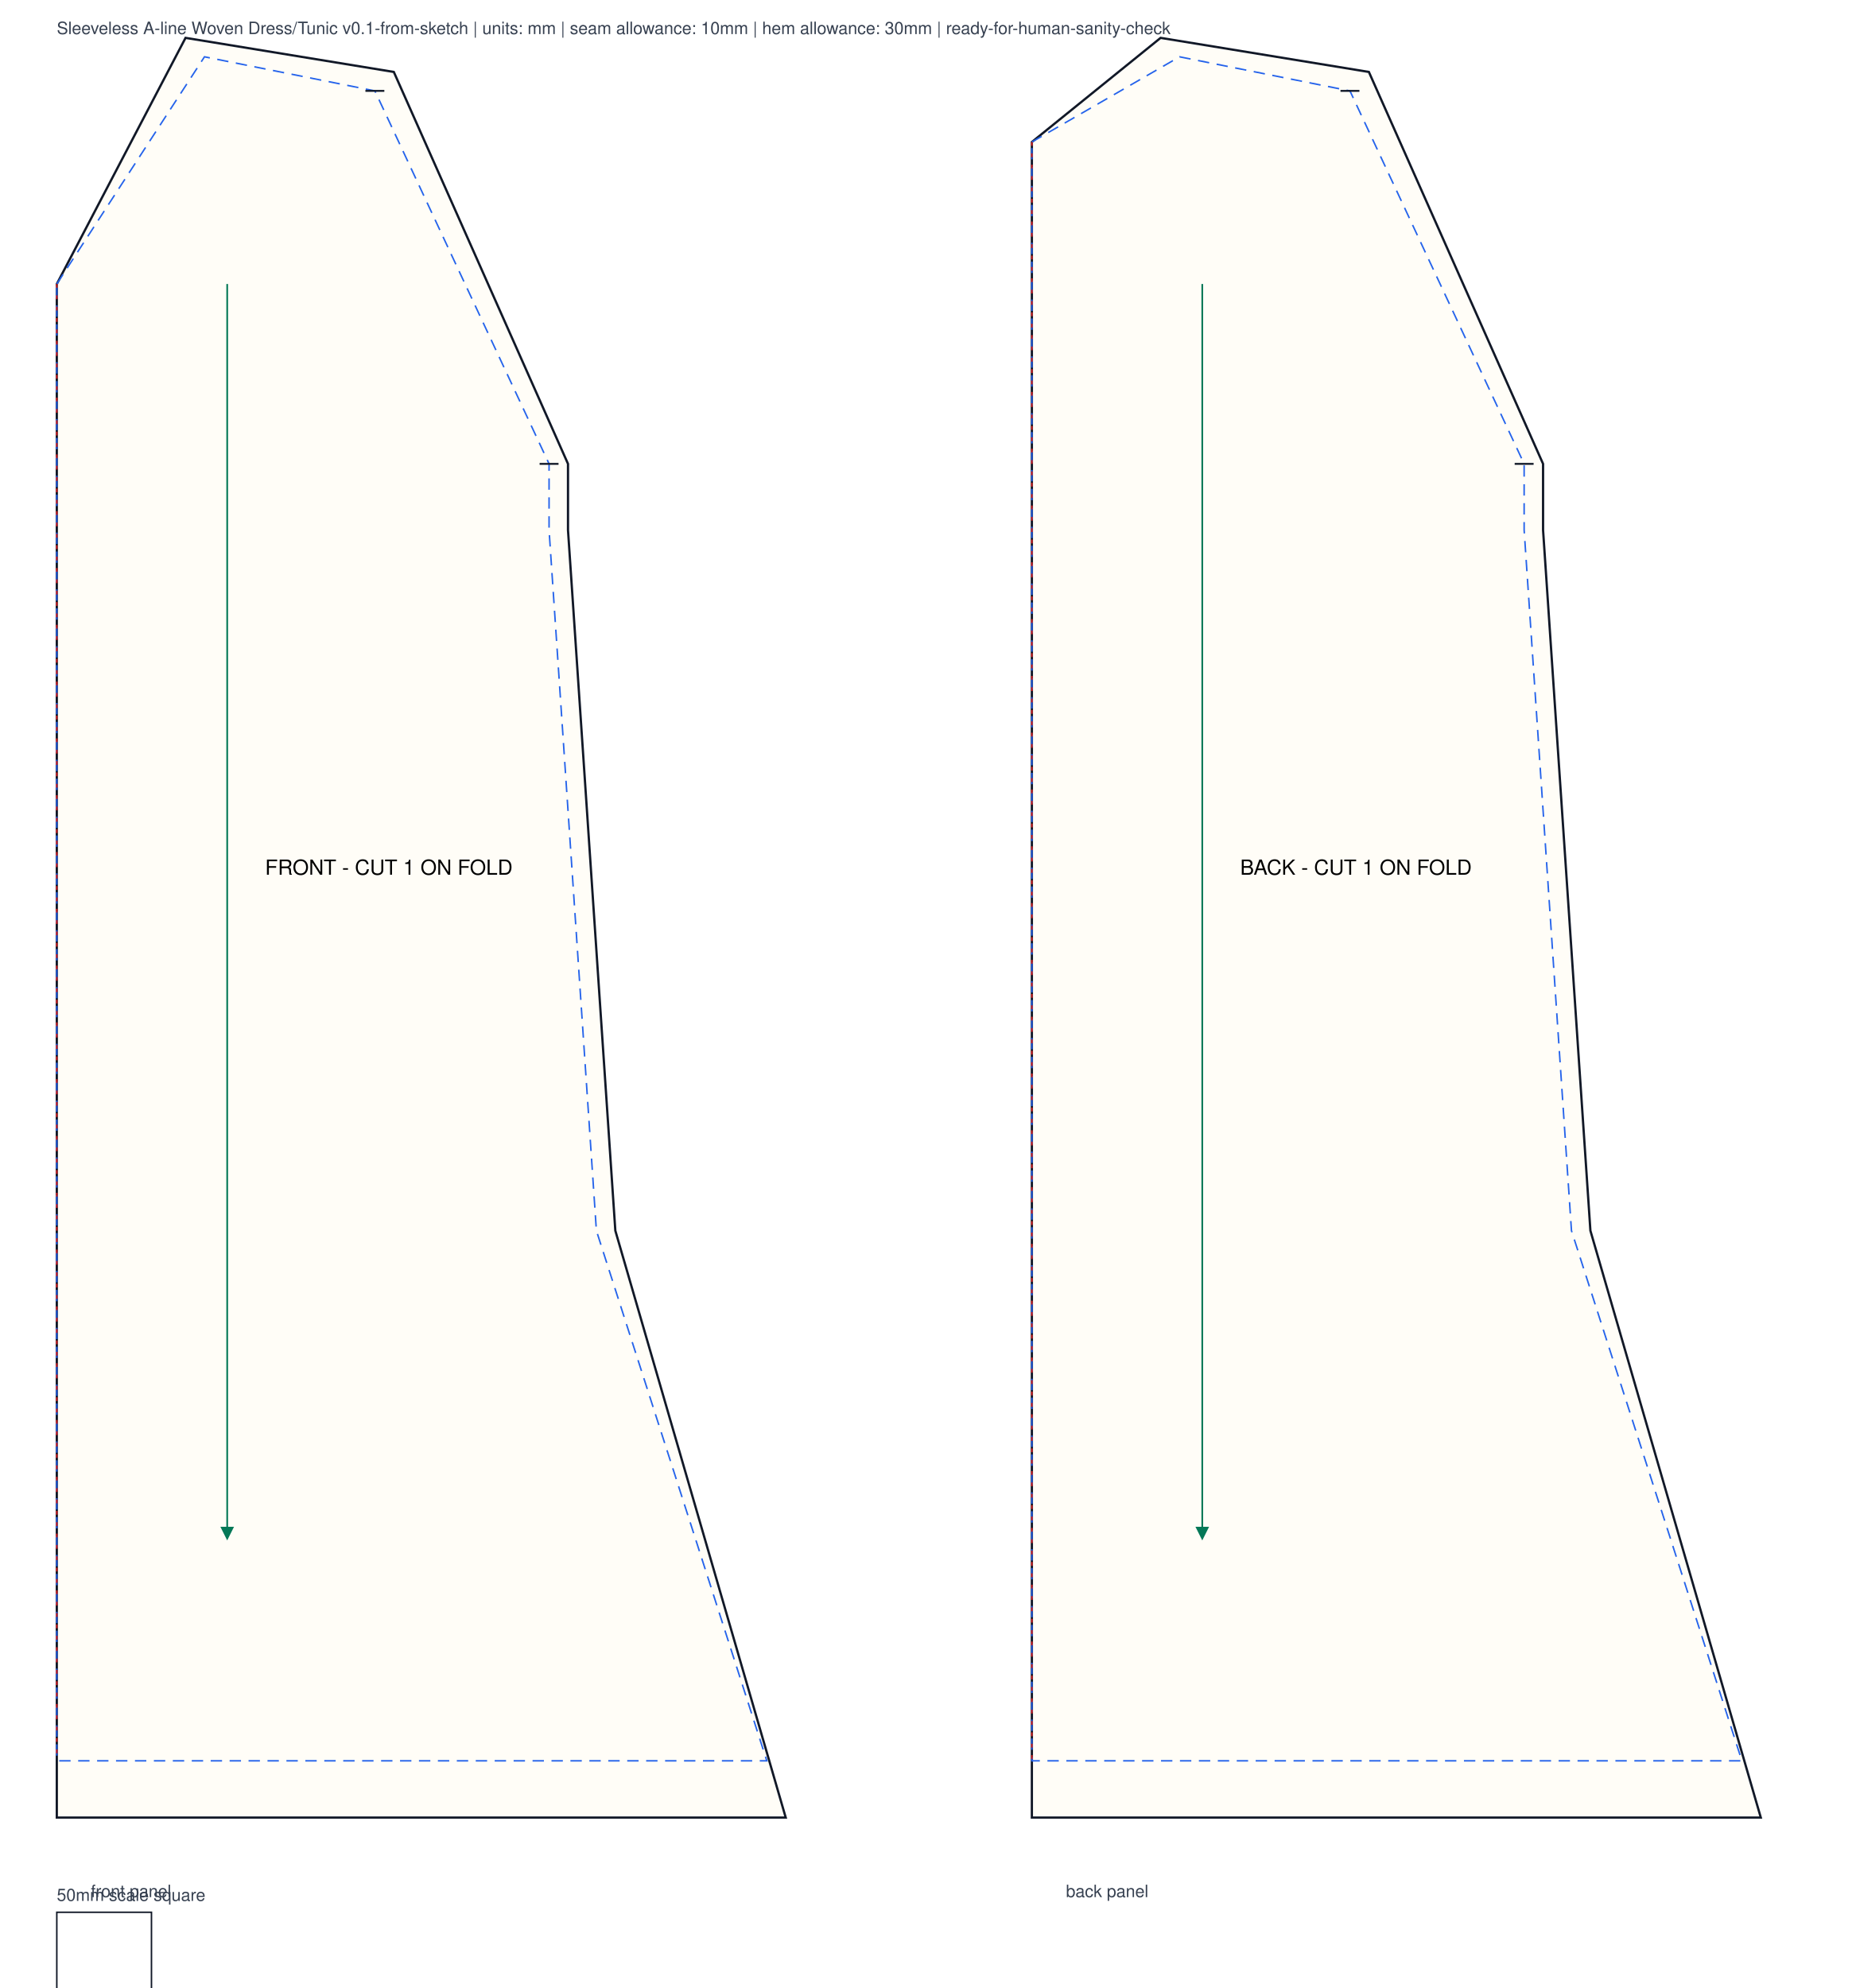
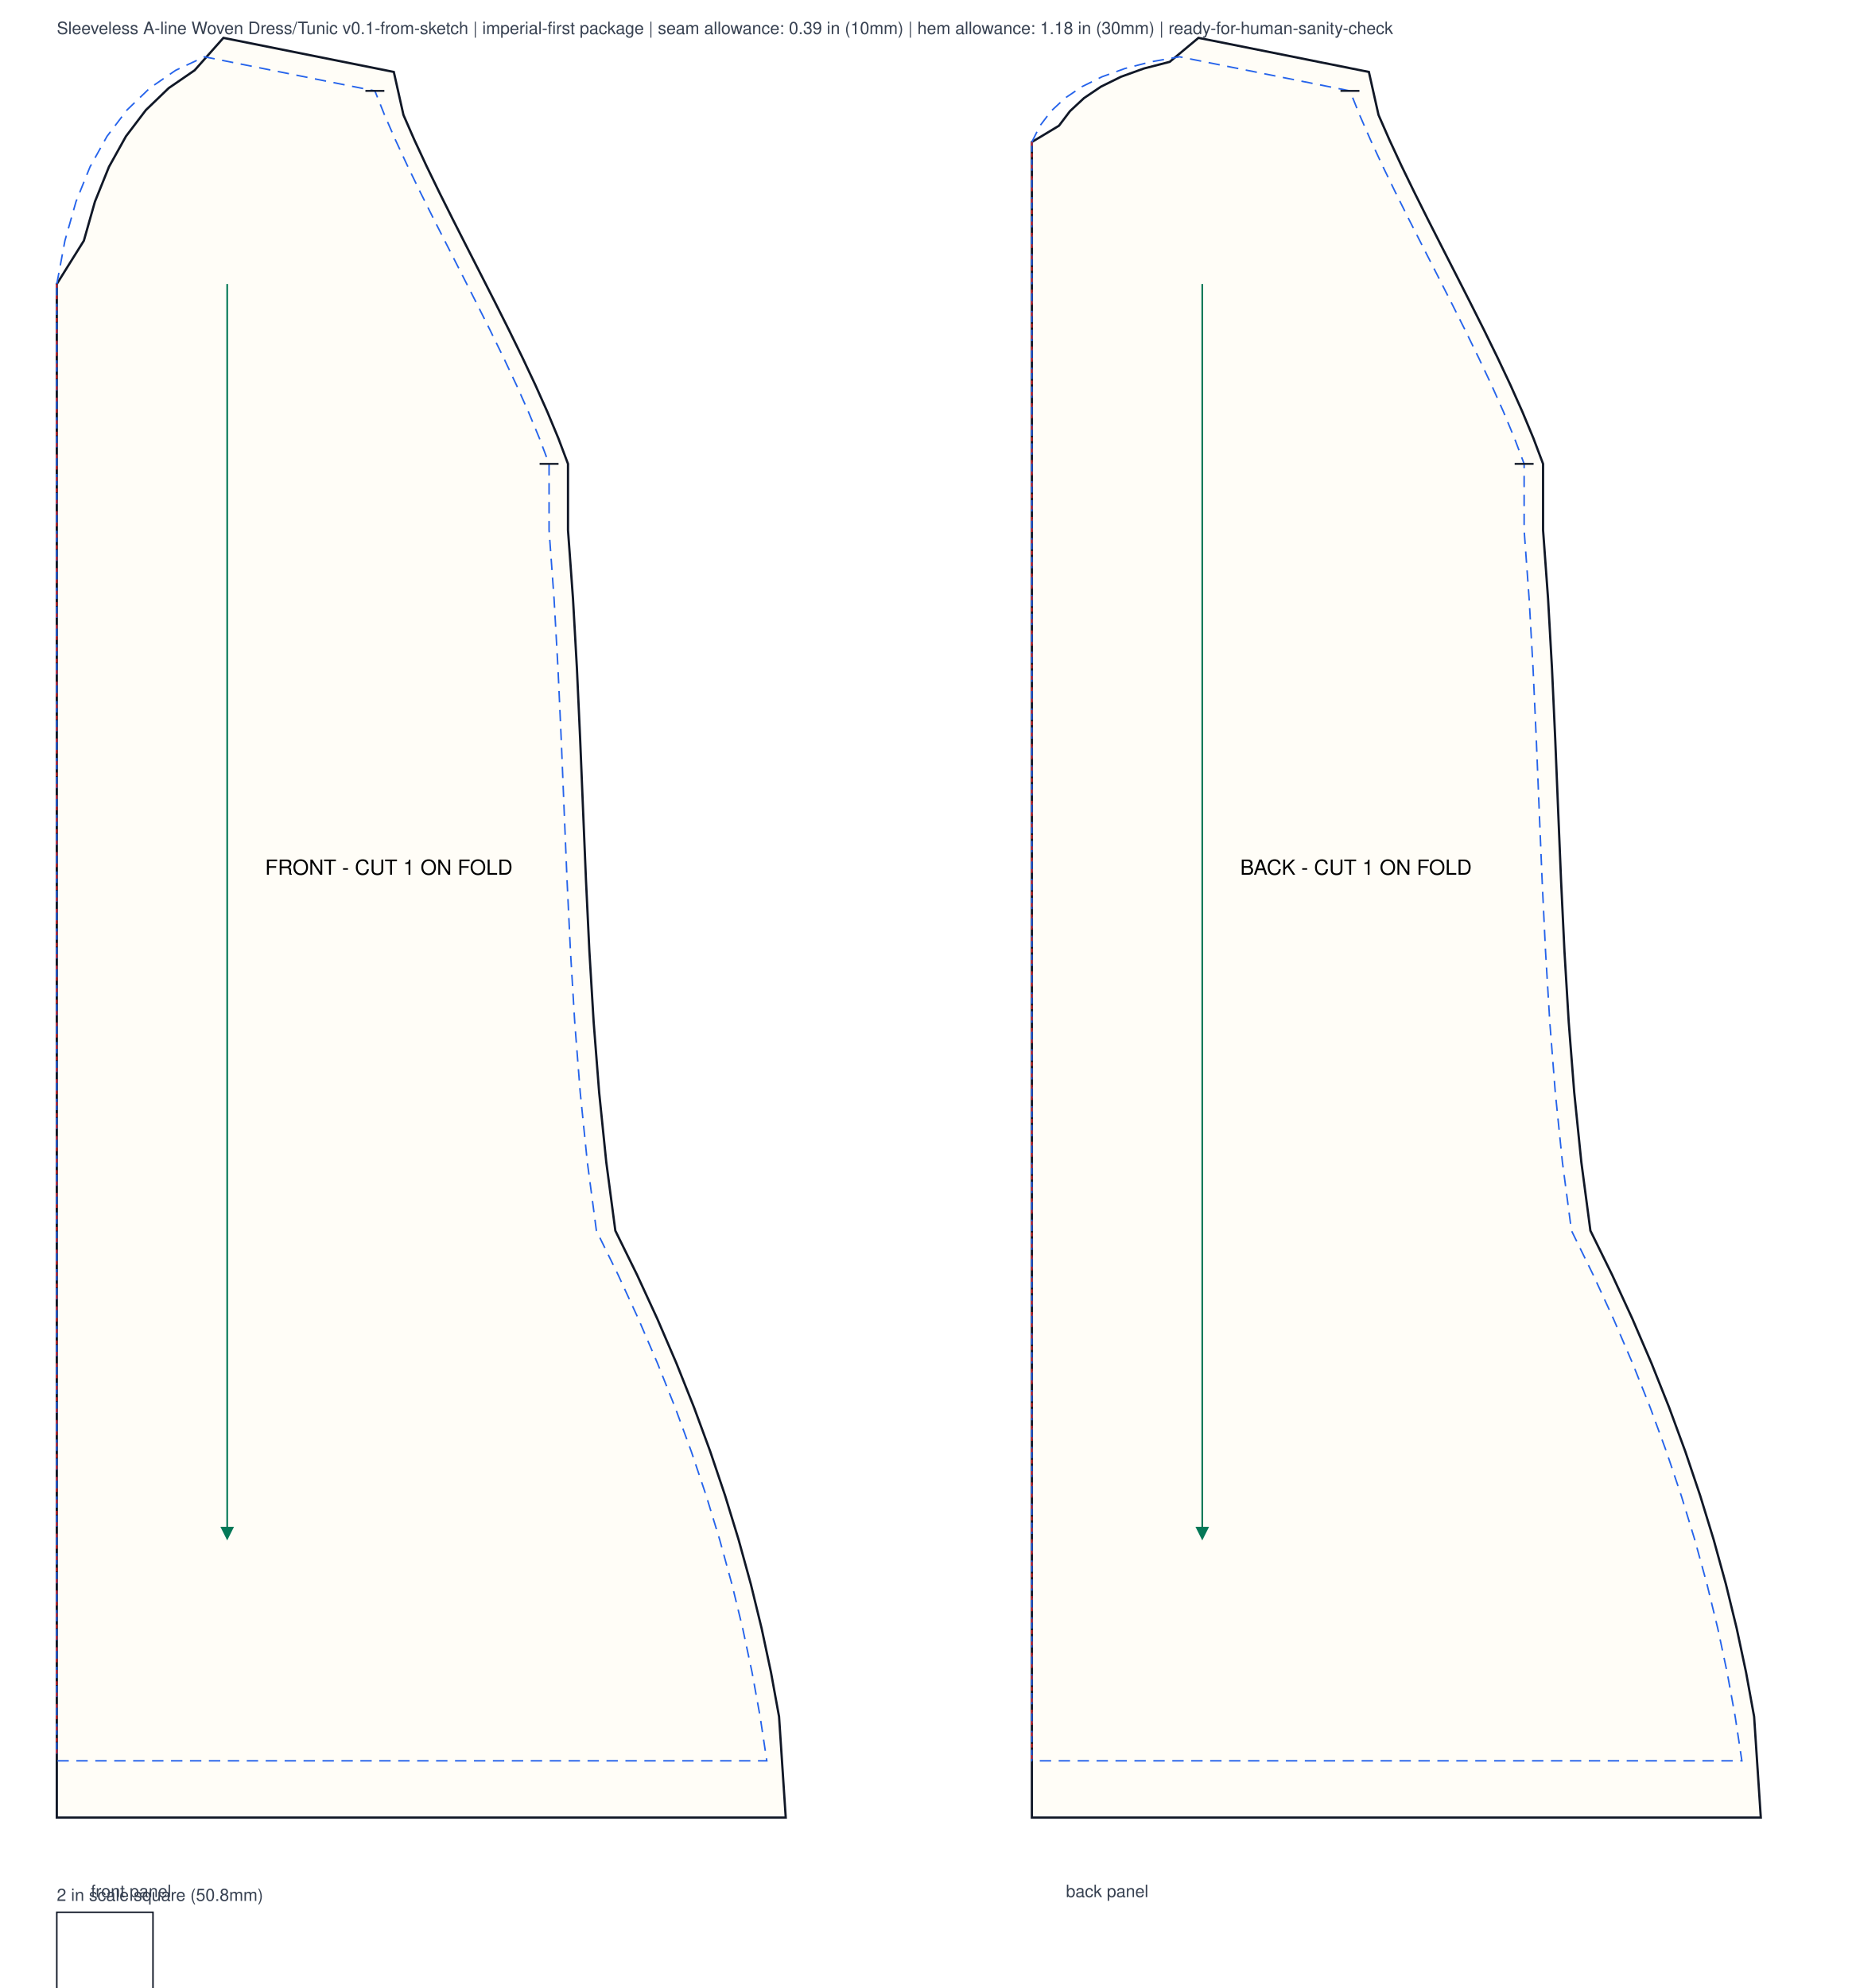
<svg xmlns="http://www.w3.org/2000/svg" width="980mm" height="1050mm" viewBox="-30 -30 980 1050">
  <style>
    .cut { fill: #fffdf7; stroke: #111827; stroke-width: 1.2; }
    .seam { fill: none; stroke: #2563eb; stroke-width: 0.8; stroke-dasharray: 6 4; }
    .fold { stroke: #dc2626; stroke-width: 0.8; stroke-dasharray: 2 4; }
    .grain { stroke: #047857; stroke-width: 0.9; marker-end: url(#arrow); }
    .notch { stroke: #111827; stroke-width: 1; }
    .label { font-family: Helvetica, Arial, sans-serif; font-size: 11px; letter-spacing: 0; }
    .caption, .info { font-family: Helvetica, Arial, sans-serif; font-size: 9px; letter-spacing: 0; fill: #374151; }
    .scale { fill: none; stroke: #111827; stroke-width: 0.8; }
  </style>
  <defs>
    <marker id="arrow" markerWidth="8" markerHeight="8" refX="4" refY="4" orient="auto">
      <path d="M 0 0 L 8 4 L 0 8 z" fill="#047857" />
    </marker>
  </defs>
-   <text x="0" y="-12" class="info">Sleeveless A-line Woven Dress/Tunic v0.1-from-sketch | units: mm | seam allowance: 10mm | hem allowance: 30mm | ready-for-human-sanity-check</text>
-   <rect x="0" y="980" width="50" height="50" class="scale" />
-   <text x="0" y="974" class="caption">50mm scale square</text>
+   <text x="0" y="-12" class="info">Sleeveless A-line Woven Dress/Tunic v0.1-from-sketch | imperial-first package | seam allowance: 0.39 in (10mm) | hem allowance: 1.18 in (30mm) | ready-for-human-sanity-check</text>
+   <rect x="0" y="980" width="50.8" height="50.8" class="scale" />
+   <text x="0" y="974" class="caption">2 in scale square (50.8mm)</text>
  <g id="front-half">
-     <path d="M 0 120 L 68 -10 L 178 8 L 270 215 L 270 250 L 295 620 L 385 930 L 0 930 Z" class="cut" />
-     <path d="M 0 120 L 78 0 L 168 18 L 260 215 L 260 250 L 285 620 L 375 900 L 0 900 Z" class="seam" />
+     <path d="M 0 120 L 14.29 97.13 L 20.14 76.5 L 27.55 58.13 L 36.52 42 L 47.05 28.13 L 59.14 16.5 L 72.79 7.13 L 88 -10 L 178 8 L 183.09 30.71 L 188.87 43.92 L 195.21 57.57 L 202.01 71.57 L 209.15 85.86 L 216.52 100.36 L 224 115 L 231.48 129.7 L 238.85 144.38 L 245.99 158.98 L 252.79 173.41 L 259.13 187.61 L 264.91 201.5 L 270 215 L 270 250 L 272.64 286.28 L 274.71 323.04 L 276.41 360.16 L 277.94 397.52 L 279.5 435 L 281.3 472.48 L 283.55 509.84 L 286.45 546.96 L 290.2 583.72 L 295 620 L 306.47 643.33 L 317.22 666.67 L 327.25 690 L 336.56 713.33 L 345.14 736.67 L 353 760 L 360.14 783.33 L 366.56 806.67 L 372.25 830 L 377.22 853.33 L 381.47 876.67 L 385 930 L 0 930 Z" class="cut" />
+     <path d="M 0 120 L 4.29 97.13 L 10.14 76.5 L 17.55 58.13 L 26.52 42 L 37.05 28.13 L 49.14 16.5 L 62.79 7.13 L 78 0 L 168 18 L 173.09 30.71 L 178.87 43.92 L 185.21 57.57 L 192.01 71.57 L 199.15 85.86 L 206.52 100.36 L 214 115 L 221.48 129.7 L 228.85 144.38 L 235.99 158.98 L 242.79 173.41 L 249.13 187.61 L 254.91 201.5 L 260 215 L 260 250 L 262.64 286.28 L 264.71 323.04 L 266.41 360.16 L 267.94 397.52 L 269.5 435 L 271.3 472.48 L 273.55 509.84 L 276.45 546.96 L 280.2 583.72 L 285 620 L 296.47 643.33 L 307.22 666.67 L 317.25 690 L 326.56 713.33 L 335.14 736.67 L 343 760 L 350.14 783.33 L 356.56 806.67 L 362.25 830 L 367.22 853.33 L 371.47 876.67 L 375 900 L 0 900 Z" class="seam" />
    <line x1="0" y1="120" x2="0" y2="900" class="fold" />
    <line x1="90" y1="120" x2="90" y2="780" class="grain" />
    <path d="M 163 18 L 173 18" class="notch" />
    <path d="M 255 215 L 265 215" class="notch" />
    <text x="110" y="432" class="label">FRONT - CUT 1 ON FOLD</text>
    <text x="18" y="972" class="caption">front panel</text>
  </g>
  <g id="back-half">
-     <path d="M 515 45 L 583 -10 L 693 8 L 785 215 L 785 250 L 810 620 L 900 930 L 515 930 Z" class="cut" />
-     <path d="M 515 45 L 593 0 L 683 18 L 775 215 L 775 250 L 800 620 L 890 900 L 515 900 Z" class="seam" />
+     <path d="M 515 45 L 529.29 36.42 L 535.14 28.69 L 542.55 21.8 L 551.52 15.75 L 562.05 10.55 L 574.14 6.19 L 587.79 2.67 L 603 -10 L 693 8 L 698.09 30.71 L 703.87 43.92 L 710.21 57.57 L 717.01 71.57 L 724.15 85.86 L 731.52 100.36 L 739 115 L 746.48 129.7 L 753.85 144.38 L 760.99 158.98 L 767.79 173.41 L 774.13 187.61 L 779.91 201.5 L 785 215 L 785 250 L 787.64 286.28 L 789.71 323.04 L 791.41 360.16 L 792.94 397.52 L 794.5 435 L 796.3 472.48 L 798.55 509.84 L 801.45 546.96 L 805.2 583.72 L 810 620 L 821.47 643.33 L 832.22 666.67 L 842.25 690 L 851.56 713.33 L 860.14 736.67 L 868 760 L 875.14 783.33 L 881.56 806.67 L 887.25 830 L 892.22 853.33 L 896.47 876.67 L 900 930 L 515 930 Z" class="cut" />
+     <path d="M 515 45 L 519.29 36.42 L 525.14 28.69 L 532.55 21.8 L 541.52 15.75 L 552.05 10.55 L 564.14 6.19 L 577.79 2.67 L 593 0 L 683 18 L 688.09 30.71 L 693.87 43.92 L 700.21 57.57 L 707.01 71.57 L 714.15 85.86 L 721.52 100.36 L 729 115 L 736.48 129.7 L 743.85 144.38 L 750.99 158.98 L 757.79 173.41 L 764.13 187.61 L 769.91 201.5 L 775 215 L 775 250 L 777.64 286.28 L 779.71 323.04 L 781.41 360.16 L 782.94 397.52 L 784.5 435 L 786.3 472.48 L 788.55 509.84 L 791.45 546.96 L 795.2 583.72 L 800 620 L 811.47 643.33 L 822.22 666.67 L 832.25 690 L 841.56 713.33 L 850.14 736.67 L 858 760 L 865.14 783.33 L 871.56 806.67 L 877.25 830 L 882.22 853.33 L 886.47 876.67 L 890 900 L 515 900 Z" class="seam" />
    <line x1="515" y1="45" x2="515" y2="900" class="fold" />
    <line x1="605" y1="120" x2="605" y2="780" class="grain" />
    <path d="M 678 18 L 688 18" class="notch" />
    <path d="M 770 215 L 780 215" class="notch" />
    <text x="625" y="432" class="label">BACK - CUT 1 ON FOLD</text>
    <text x="533" y="972" class="caption">back panel</text>
  </g>
</svg>
